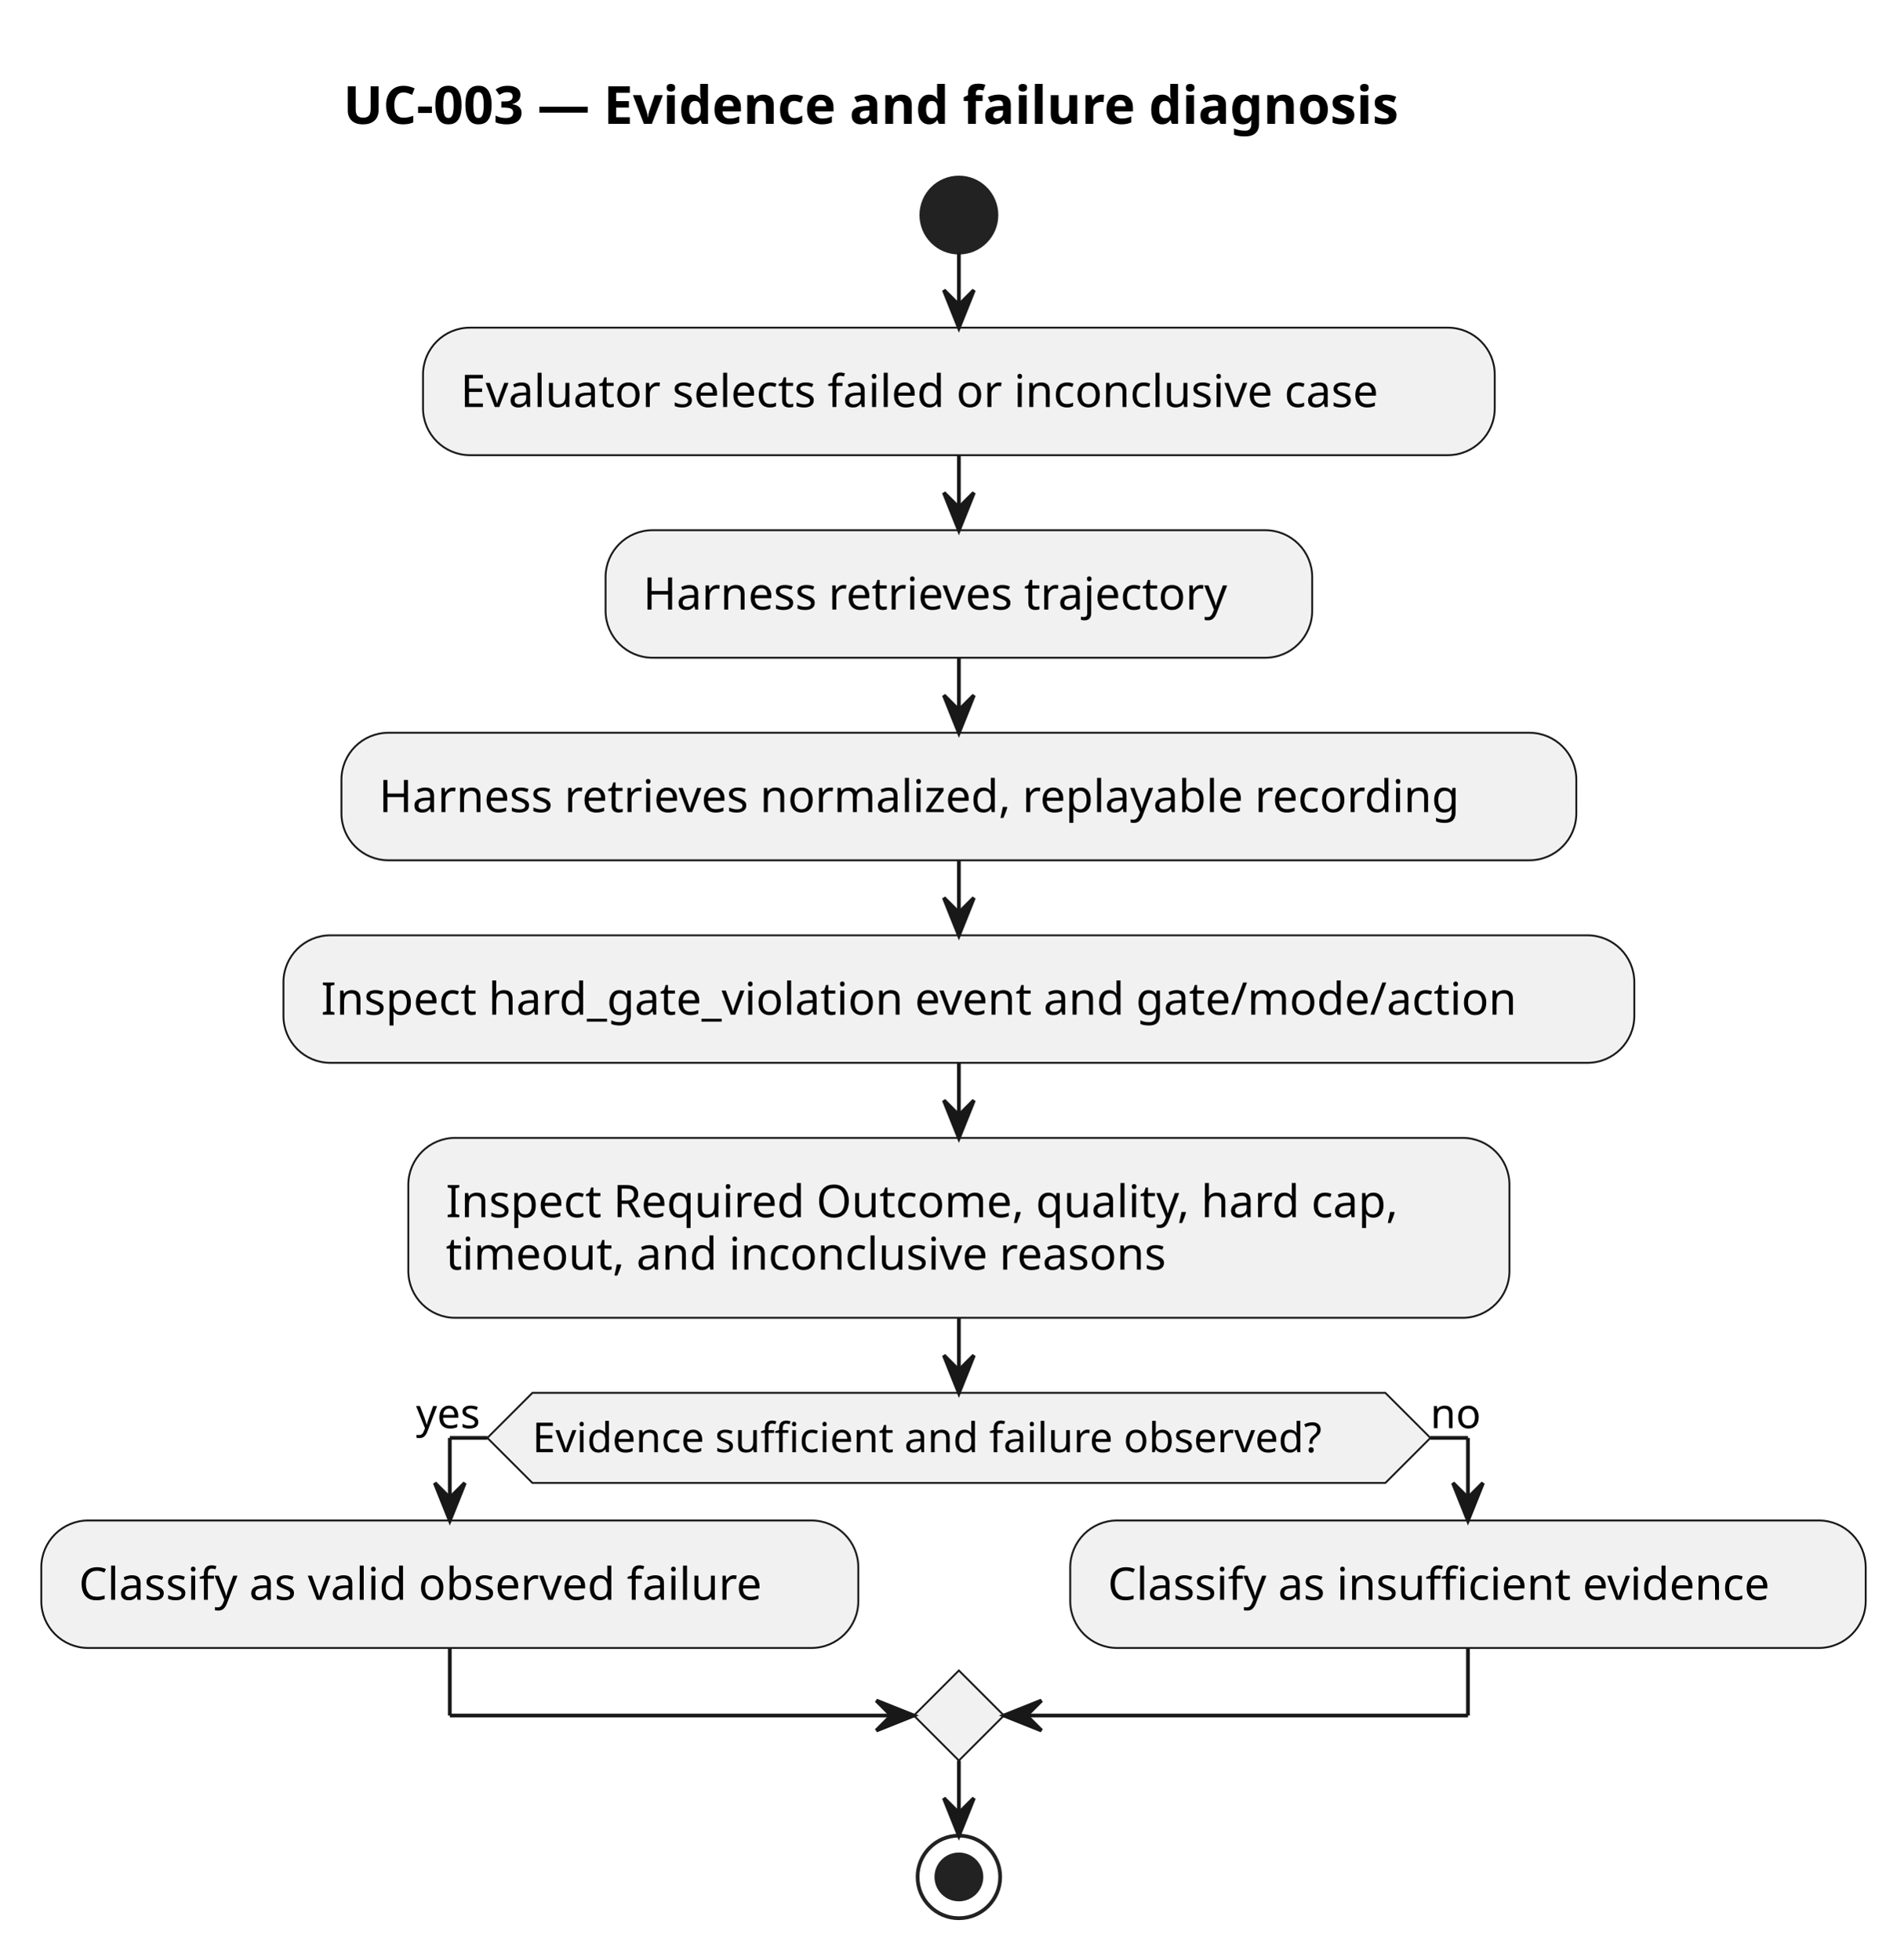
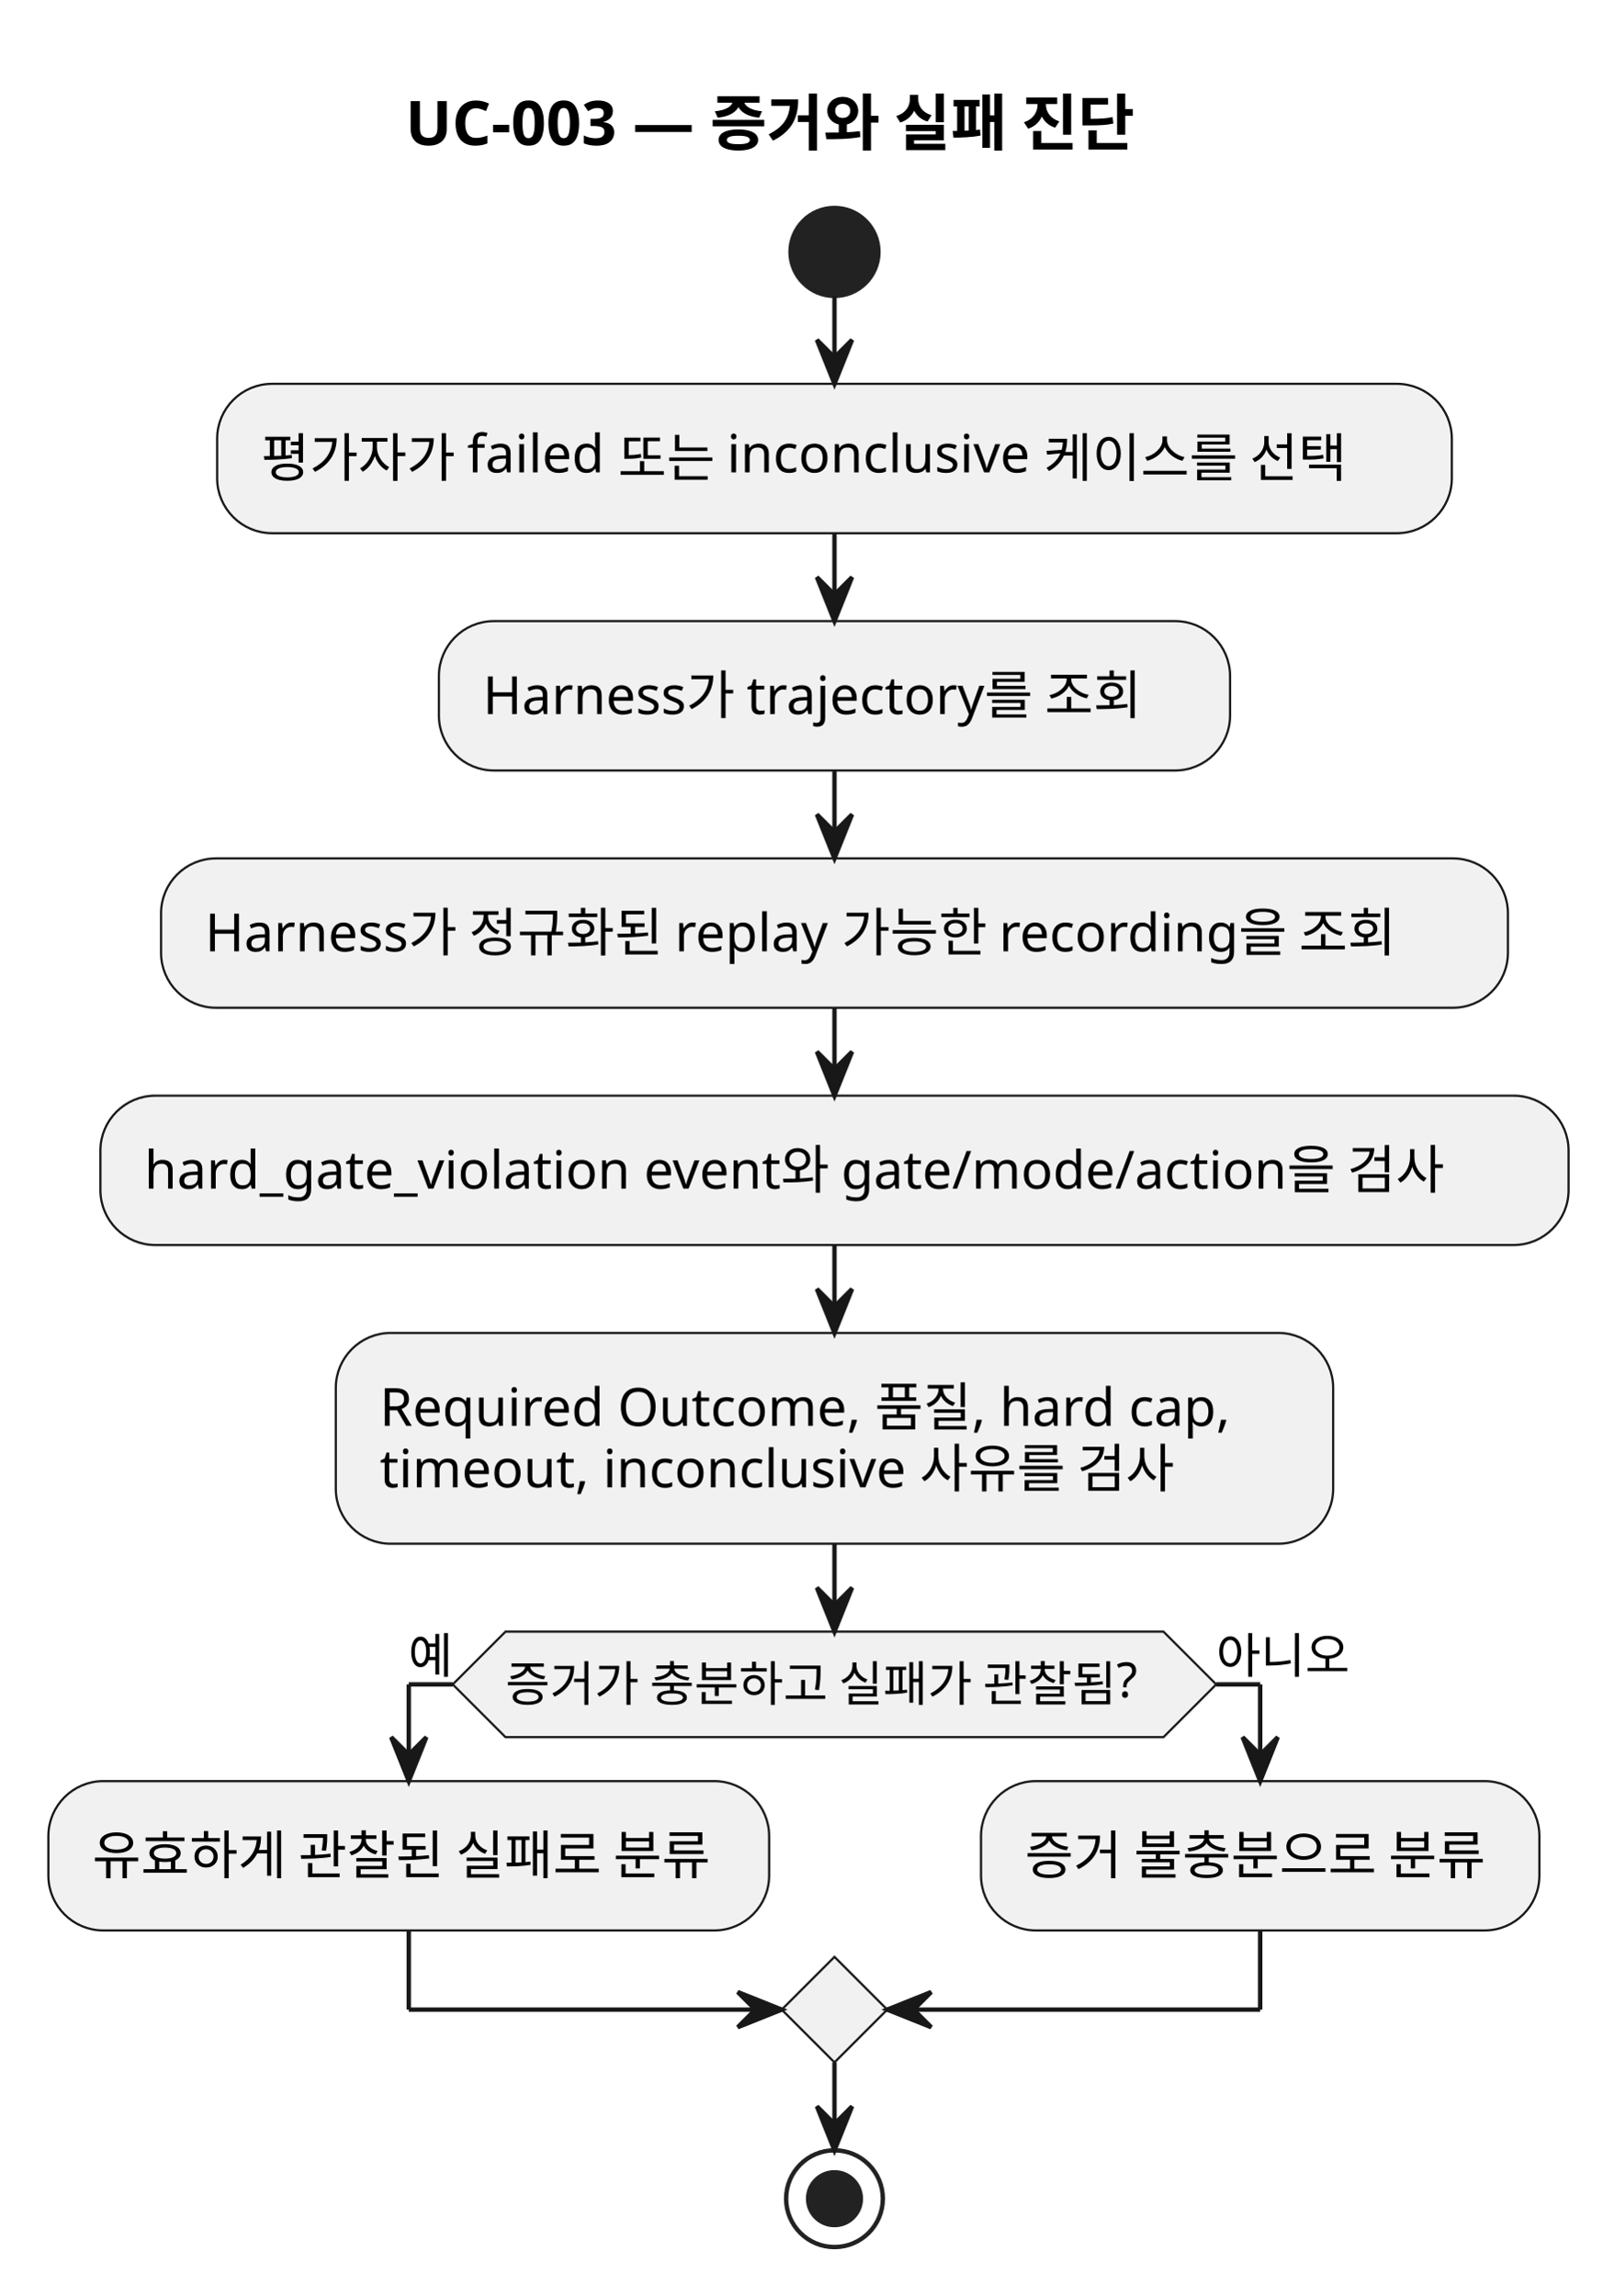
- <svg xmlns="http://www.w3.org/2000/svg" contentStyleType="text/css" height="522px" preserveAspectRatio="none" style="width:507px;height:522px;background:#FFFFFF;" version="1.1" viewBox="0 0 507 522" width="507px" zoomAndPan="magnify">
+ <svg xmlns="http://www.w3.org/2000/svg" contentStyleType="text/css" height="522px" preserveAspectRatio="none" style="width:367px;height:522px;background:#FFFFFF;" version="1.1" viewBox="0 0 367 522" width="367px" zoomAndPan="magnify">
  <defs />
  <g>
-     <text fill="#000000" font-family="sans-serif" font-size="14" font-weight="bold" lengthAdjust="spacing" textLength="322.089" x="91.442" y="32.995">UC-003 — Evidence and failure diagnosis</text>
-     <ellipse cx="255.422" cy="57.297" fill="#222222" rx="10" ry="10" style="stroke:#222222;stroke-width:1.0;" />
-     <rect fill="#F1F1F1" height="33.969" rx="12.5" ry="12.5" style="stroke:#181818;stroke-width:0.5;" width="285.488" x="112.678" y="87.297" />
-     <text fill="#000000" font-family="sans-serif" font-size="12" lengthAdjust="spacing" textLength="265.488" x="122.678" y="108.436">Evaluator selects failed or inconclusive case</text>
-     <rect fill="#F1F1F1" height="33.969" rx="12.5" ry="12.5" style="stroke:#181818;stroke-width:0.5;" width="188.228" x="161.308" y="141.266" />
-     <text fill="#000000" font-family="sans-serif" font-size="12" lengthAdjust="spacing" textLength="168.228" x="171.308" y="162.404">Harness retrieves trajectory</text>
-     <rect fill="#F1F1F1" height="33.969" rx="12.5" ry="12.5" style="stroke:#181818;stroke-width:0.5;" width="328.947" x="90.948" y="195.234" />
-     <text fill="#000000" font-family="sans-serif" font-size="12" lengthAdjust="spacing" textLength="308.947" x="100.948" y="216.373">Harness retrieves normalized, replayable recording</text>
-     <rect fill="#F1F1F1" height="33.969" rx="12.5" ry="12.5" style="stroke:#181818;stroke-width:0.5;" width="359.844" x="75.5" y="249.203" />
-     <text fill="#000000" font-family="sans-serif" font-size="12" lengthAdjust="spacing" textLength="339.844" x="85.5" y="270.342">Inspect hard_gate_violation event and gate/mode/action</text>
-     <rect fill="#F1F1F1" height="47.938" rx="12.5" ry="12.5" style="stroke:#181818;stroke-width:0.5;" width="293.322" x="108.761" y="303.172" />
-     <text fill="#000000" font-family="sans-serif" font-size="12" lengthAdjust="spacing" textLength="273.322" x="118.761" y="324.31">Inspect Required Outcome, quality, hard cap,</text>
-     <text fill="#000000" font-family="sans-serif" font-size="12" lengthAdjust="spacing" textLength="205.81" x="118.761" y="338.279">timeout, and inconclusive reasons</text>
-     <polygon fill="#F1F1F1" points="141.815,371.109,369.029,371.109,381.029,383.109,369.029,395.109,141.815,395.109,129.815,383.109,141.815,371.109" style="stroke:#181818;stroke-width:0.5;" />
-     <text fill="#000000" font-family="sans-serif" font-size="11" lengthAdjust="spacing" textLength="227.213" x="141.815" y="386.918">Evidence sufficient and failure observed?</text>
-     <text fill="#000000" font-family="sans-serif" font-size="11" lengthAdjust="spacing" textLength="19.008" x="110.807" y="380.515">yes</text>
-     <text fill="#000000" font-family="sans-serif" font-size="11" lengthAdjust="spacing" textLength="13.702" x="381.029" y="380.515">no</text>
-     <rect fill="#F1F1F1" height="33.969" rx="12.5" ry="12.5" style="stroke:#181818;stroke-width:0.5;" width="217.631" x="11" y="405.109" />
-     <text fill="#000000" font-family="sans-serif" font-size="12" lengthAdjust="spacing" textLength="197.631" x="21" y="426.248">Classify as valid observed failure</text>
-     <rect fill="#F1F1F1" height="33.969" rx="12.5" ry="12.5" style="stroke:#181818;stroke-width:0.5;" width="211.889" x="285.084" y="405.109" />
-     <text fill="#000000" font-family="sans-serif" font-size="12" lengthAdjust="spacing" textLength="191.889" x="295.084" y="426.248">Classify as insufficient evidence</text>
-     <polygon fill="#F1F1F1" points="255.422,445.078,267.422,457.078,255.422,469.078,243.422,457.078,255.422,445.078" style="stroke:#181818;stroke-width:0.5;" />
-     <ellipse cx="255.422" cy="500.078" fill="none" rx="11" ry="11" style="stroke:#222222;stroke-width:1.0;" />
-     <ellipse cx="255.422" cy="500.078" fill="#222222" rx="6" ry="6" style="stroke:#222222;stroke-width:1.0;" />
-     <line style="stroke:#181818;stroke-width:1.0;" x1="255.422" x2="255.422" y1="67.297" y2="87.297" />
-     <polygon fill="#181818" points="251.422,77.297,255.422,87.297,259.422,77.297,255.422,81.297" style="stroke:#181818;stroke-width:1.0;" />
-     <line style="stroke:#181818;stroke-width:1.0;" x1="255.422" x2="255.422" y1="121.266" y2="141.266" />
-     <polygon fill="#181818" points="251.422,131.266,255.422,141.266,259.422,131.266,255.422,135.266" style="stroke:#181818;stroke-width:1.0;" />
-     <line style="stroke:#181818;stroke-width:1.0;" x1="255.422" x2="255.422" y1="175.234" y2="195.234" />
-     <polygon fill="#181818" points="251.422,185.234,255.422,195.234,259.422,185.234,255.422,189.234" style="stroke:#181818;stroke-width:1.0;" />
-     <line style="stroke:#181818;stroke-width:1.0;" x1="255.422" x2="255.422" y1="229.203" y2="249.203" />
-     <polygon fill="#181818" points="251.422,239.203,255.422,249.203,259.422,239.203,255.422,243.203" style="stroke:#181818;stroke-width:1.0;" />
-     <line style="stroke:#181818;stroke-width:1.0;" x1="255.422" x2="255.422" y1="283.172" y2="303.172" />
-     <polygon fill="#181818" points="251.422,293.172,255.422,303.172,259.422,293.172,255.422,297.172" style="stroke:#181818;stroke-width:1.0;" />
-     <line style="stroke:#181818;stroke-width:1.0;" x1="129.815" x2="119.815" y1="383.109" y2="383.109" />
-     <line style="stroke:#181818;stroke-width:1.0;" x1="119.815" x2="119.815" y1="383.109" y2="405.109" />
-     <polygon fill="#181818" points="115.815,395.109,119.815,405.109,123.815,395.109,119.815,399.109" style="stroke:#181818;stroke-width:1.0;" />
-     <line style="stroke:#181818;stroke-width:1.0;" x1="381.029" x2="391.029" y1="383.109" y2="383.109" />
-     <line style="stroke:#181818;stroke-width:1.0;" x1="391.029" x2="391.029" y1="383.109" y2="405.109" />
-     <polygon fill="#181818" points="387.029,395.109,391.029,405.109,395.029,395.109,391.029,399.109" style="stroke:#181818;stroke-width:1.0;" />
-     <line style="stroke:#181818;stroke-width:1.0;" x1="119.815" x2="119.815" y1="439.078" y2="457.078" />
-     <line style="stroke:#181818;stroke-width:1.0;" x1="119.815" x2="243.422" y1="457.078" y2="457.078" />
-     <polygon fill="#181818" points="233.422,453.078,243.422,457.078,233.422,461.078,237.422,457.078" style="stroke:#181818;stroke-width:1.0;" />
-     <line style="stroke:#181818;stroke-width:1.0;" x1="391.029" x2="391.029" y1="439.078" y2="457.078" />
-     <line style="stroke:#181818;stroke-width:1.0;" x1="391.029" x2="267.422" y1="457.078" y2="457.078" />
-     <polygon fill="#181818" points="277.422,453.078,267.422,457.078,277.422,461.078,273.422,457.078" style="stroke:#181818;stroke-width:1.0;" />
-     <line style="stroke:#181818;stroke-width:1.0;" x1="255.422" x2="255.422" y1="351.109" y2="371.109" />
-     <polygon fill="#181818" points="251.422,361.109,255.422,371.109,259.422,361.109,255.422,365.109" style="stroke:#181818;stroke-width:1.0;" />
-     <line style="stroke:#181818;stroke-width:1.0;" x1="255.422" x2="255.422" y1="469.078" y2="489.078" />
-     <polygon fill="#181818" points="251.422,479.078,255.422,489.078,259.422,479.078,255.422,483.078" style="stroke:#181818;stroke-width:1.0;" />
+     <text fill="#000000" font-family="sans-serif" font-size="14" font-weight="bold" lengthAdjust="spacing" textLength="180.333" x="92.205" y="32.995">UC-003 — 증거와 실패 진단</text>
+     <ellipse cx="189.786" cy="57.297" fill="#222222" rx="10" ry="10" style="stroke:#222222;stroke-width:1.0;" />
+     <rect fill="#F1F1F1" height="33.969" rx="12.5" ry="12.5" style="stroke:#181818;stroke-width:0.5;" width="280.811" x="49.38" y="87.297" />
+     <text fill="#000000" font-family="sans-serif" font-size="12" lengthAdjust="spacing" textLength="260.811" x="59.38" y="108.436">평가자가 failed 또는 inconclusive 케이스를 선택</text>
+     <rect fill="#F1F1F1" height="33.969" rx="12.5" ry="12.5" style="stroke:#181818;stroke-width:0.5;" width="179.941" x="99.816" y="141.266" />
+     <text fill="#000000" font-family="sans-serif" font-size="12" lengthAdjust="spacing" textLength="159.941" x="109.816" y="162.404">Harness가 trajectory를 조회</text>
+     <rect fill="#F1F1F1" height="33.969" rx="12.5" ry="12.5" style="stroke:#181818;stroke-width:0.5;" width="306.322" x="36.625" y="195.234" />
+     <text fill="#000000" font-family="sans-serif" font-size="12" lengthAdjust="spacing" textLength="286.322" x="46.625" y="216.373">Harness가 정규화된 replay 가능한 recording을 조회</text>
+     <rect fill="#F1F1F1" height="33.969" rx="12.5" ry="12.5" style="stroke:#181818;stroke-width:0.5;" width="333.914" x="22.829" y="249.203" />
+     <text fill="#000000" font-family="sans-serif" font-size="12" lengthAdjust="spacing" textLength="313.914" x="32.829" y="270.342">hard_gate_violation event와 gate/mode/action을 검사</text>
+     <rect fill="#F1F1F1" height="47.938" rx="12.5" ry="12.5" style="stroke:#181818;stroke-width:0.5;" width="226.838" x="76.367" y="303.172" />
+     <text fill="#000000" font-family="sans-serif" font-size="12" lengthAdjust="spacing" textLength="206.838" x="86.367" y="324.31">Required Outcome, 품질, hard cap,</text>
+     <text fill="#000000" font-family="sans-serif" font-size="12" lengthAdjust="spacing" textLength="191.314" x="86.367" y="338.279">timeout, inconclusive 사유를 검사</text>
+     <polygon fill="#F1F1F1" points="114.962,371.109,264.609,371.109,276.609,383.109,264.609,395.109,114.962,395.109,102.962,383.109,114.962,371.109" style="stroke:#181818;stroke-width:0.5;" />
+     <text fill="#000000" font-family="sans-serif" font-size="11" lengthAdjust="spacing" textLength="149.647" x="114.962" y="386.918">증거가 충분하고 실패가 관찰됨?</text>
+     <text fill="#000000" font-family="sans-serif" font-size="11" lengthAdjust="spacing" textLength="10.12" x="92.842" y="380.515">예</text>
+     <text fill="#000000" font-family="sans-serif" font-size="11" lengthAdjust="spacing" textLength="30.36" x="276.609" y="380.515">아니오</text>
+     <rect fill="#F1F1F1" height="33.969" rx="12.5" ry="12.5" style="stroke:#181818;stroke-width:0.5;" width="163.924" x="11" y="405.109" />
+     <text fill="#000000" font-family="sans-serif" font-size="12" lengthAdjust="spacing" textLength="143.924" x="21" y="426.248">유효하게 관찰된 실패로 분류</text>
+     <rect fill="#F1F1F1" height="33.969" rx="12.5" ry="12.5" style="stroke:#181818;stroke-width:0.5;" width="126.99" x="223.115" y="405.109" />
+     <text fill="#000000" font-family="sans-serif" font-size="12" lengthAdjust="spacing" textLength="106.99" x="233.115" y="426.248">증거 불충분으로 분류</text>
+     <polygon fill="#F1F1F1" points="189.786,445.078,201.786,457.078,189.786,469.078,177.786,457.078,189.786,445.078" style="stroke:#181818;stroke-width:0.5;" />
+     <ellipse cx="189.786" cy="500.078" fill="none" rx="11" ry="11" style="stroke:#222222;stroke-width:1.0;" />
+     <ellipse cx="189.786" cy="500.078" fill="#222222" rx="6" ry="6" style="stroke:#222222;stroke-width:1.0;" />
+     <line style="stroke:#181818;stroke-width:1.0;" x1="189.786" x2="189.786" y1="67.297" y2="87.297" />
+     <polygon fill="#181818" points="185.786,77.297,189.786,87.297,193.786,77.297,189.786,81.297" style="stroke:#181818;stroke-width:1.0;" />
+     <line style="stroke:#181818;stroke-width:1.0;" x1="189.786" x2="189.786" y1="121.266" y2="141.266" />
+     <polygon fill="#181818" points="185.786,131.266,189.786,141.266,193.786,131.266,189.786,135.266" style="stroke:#181818;stroke-width:1.0;" />
+     <line style="stroke:#181818;stroke-width:1.0;" x1="189.786" x2="189.786" y1="175.234" y2="195.234" />
+     <polygon fill="#181818" points="185.786,185.234,189.786,195.234,193.786,185.234,189.786,189.234" style="stroke:#181818;stroke-width:1.0;" />
+     <line style="stroke:#181818;stroke-width:1.0;" x1="189.786" x2="189.786" y1="229.203" y2="249.203" />
+     <polygon fill="#181818" points="185.786,239.203,189.786,249.203,193.786,239.203,189.786,243.203" style="stroke:#181818;stroke-width:1.0;" />
+     <line style="stroke:#181818;stroke-width:1.0;" x1="189.786" x2="189.786" y1="283.172" y2="303.172" />
+     <polygon fill="#181818" points="185.786,293.172,189.786,303.172,193.786,293.172,189.786,297.172" style="stroke:#181818;stroke-width:1.0;" />
+     <line style="stroke:#181818;stroke-width:1.0;" x1="102.962" x2="92.962" y1="383.109" y2="383.109" />
+     <line style="stroke:#181818;stroke-width:1.0;" x1="92.962" x2="92.962" y1="383.109" y2="405.109" />
+     <polygon fill="#181818" points="88.962,395.109,92.962,405.109,96.962,395.109,92.962,399.109" style="stroke:#181818;stroke-width:1.0;" />
+     <line style="stroke:#181818;stroke-width:1.0;" x1="276.609" x2="286.609" y1="383.109" y2="383.109" />
+     <line style="stroke:#181818;stroke-width:1.0;" x1="286.609" x2="286.609" y1="383.109" y2="405.109" />
+     <polygon fill="#181818" points="282.609,395.109,286.609,405.109,290.609,395.109,286.609,399.109" style="stroke:#181818;stroke-width:1.0;" />
+     <line style="stroke:#181818;stroke-width:1.0;" x1="92.962" x2="92.962" y1="439.078" y2="457.078" />
+     <line style="stroke:#181818;stroke-width:1.0;" x1="92.962" x2="177.786" y1="457.078" y2="457.078" />
+     <polygon fill="#181818" points="167.786,453.078,177.786,457.078,167.786,461.078,171.786,457.078" style="stroke:#181818;stroke-width:1.0;" />
+     <line style="stroke:#181818;stroke-width:1.0;" x1="286.609" x2="286.609" y1="439.078" y2="457.078" />
+     <line style="stroke:#181818;stroke-width:1.0;" x1="286.609" x2="201.786" y1="457.078" y2="457.078" />
+     <polygon fill="#181818" points="211.786,453.078,201.786,457.078,211.786,461.078,207.786,457.078" style="stroke:#181818;stroke-width:1.0;" />
+     <line style="stroke:#181818;stroke-width:1.0;" x1="189.786" x2="189.786" y1="351.109" y2="371.109" />
+     <polygon fill="#181818" points="185.786,361.109,189.786,371.109,193.786,361.109,189.786,365.109" style="stroke:#181818;stroke-width:1.0;" />
+     <line style="stroke:#181818;stroke-width:1.0;" x1="189.786" x2="189.786" y1="469.078" y2="489.078" />
+     <polygon fill="#181818" points="185.786,479.078,189.786,489.078,193.786,479.078,189.786,483.078" style="stroke:#181818;stroke-width:1.0;" />
  </g>
</svg>
